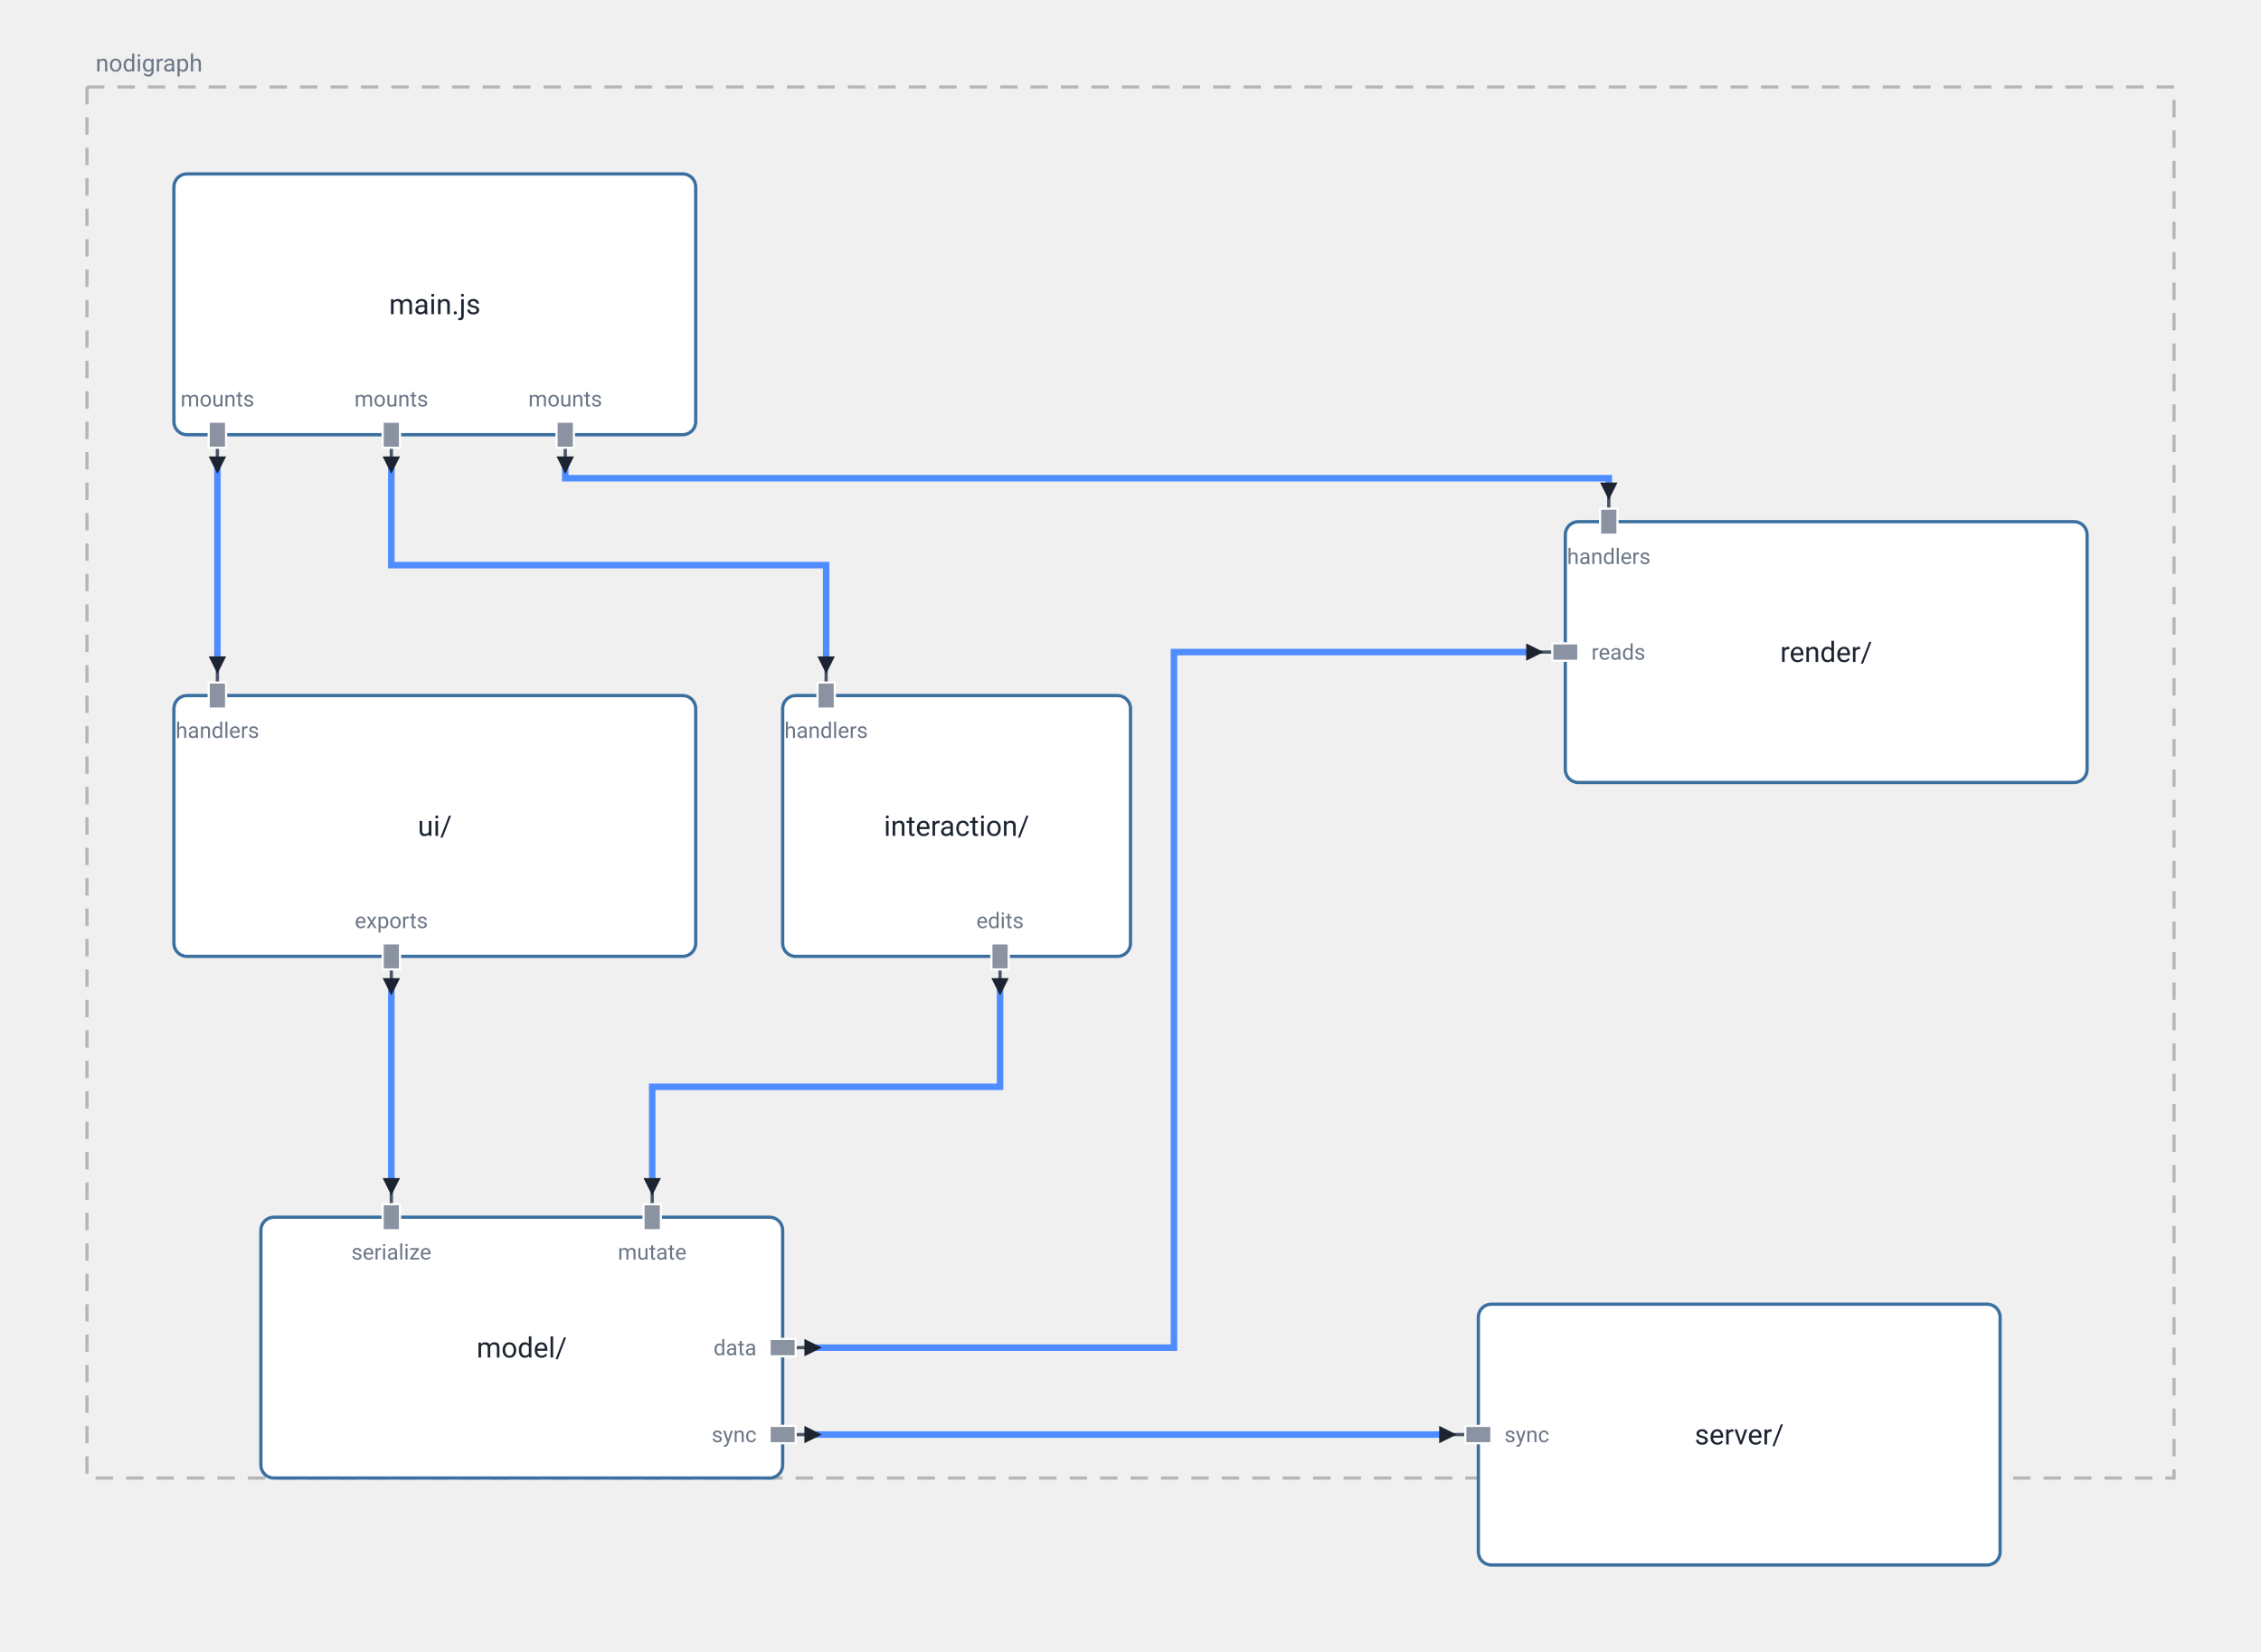
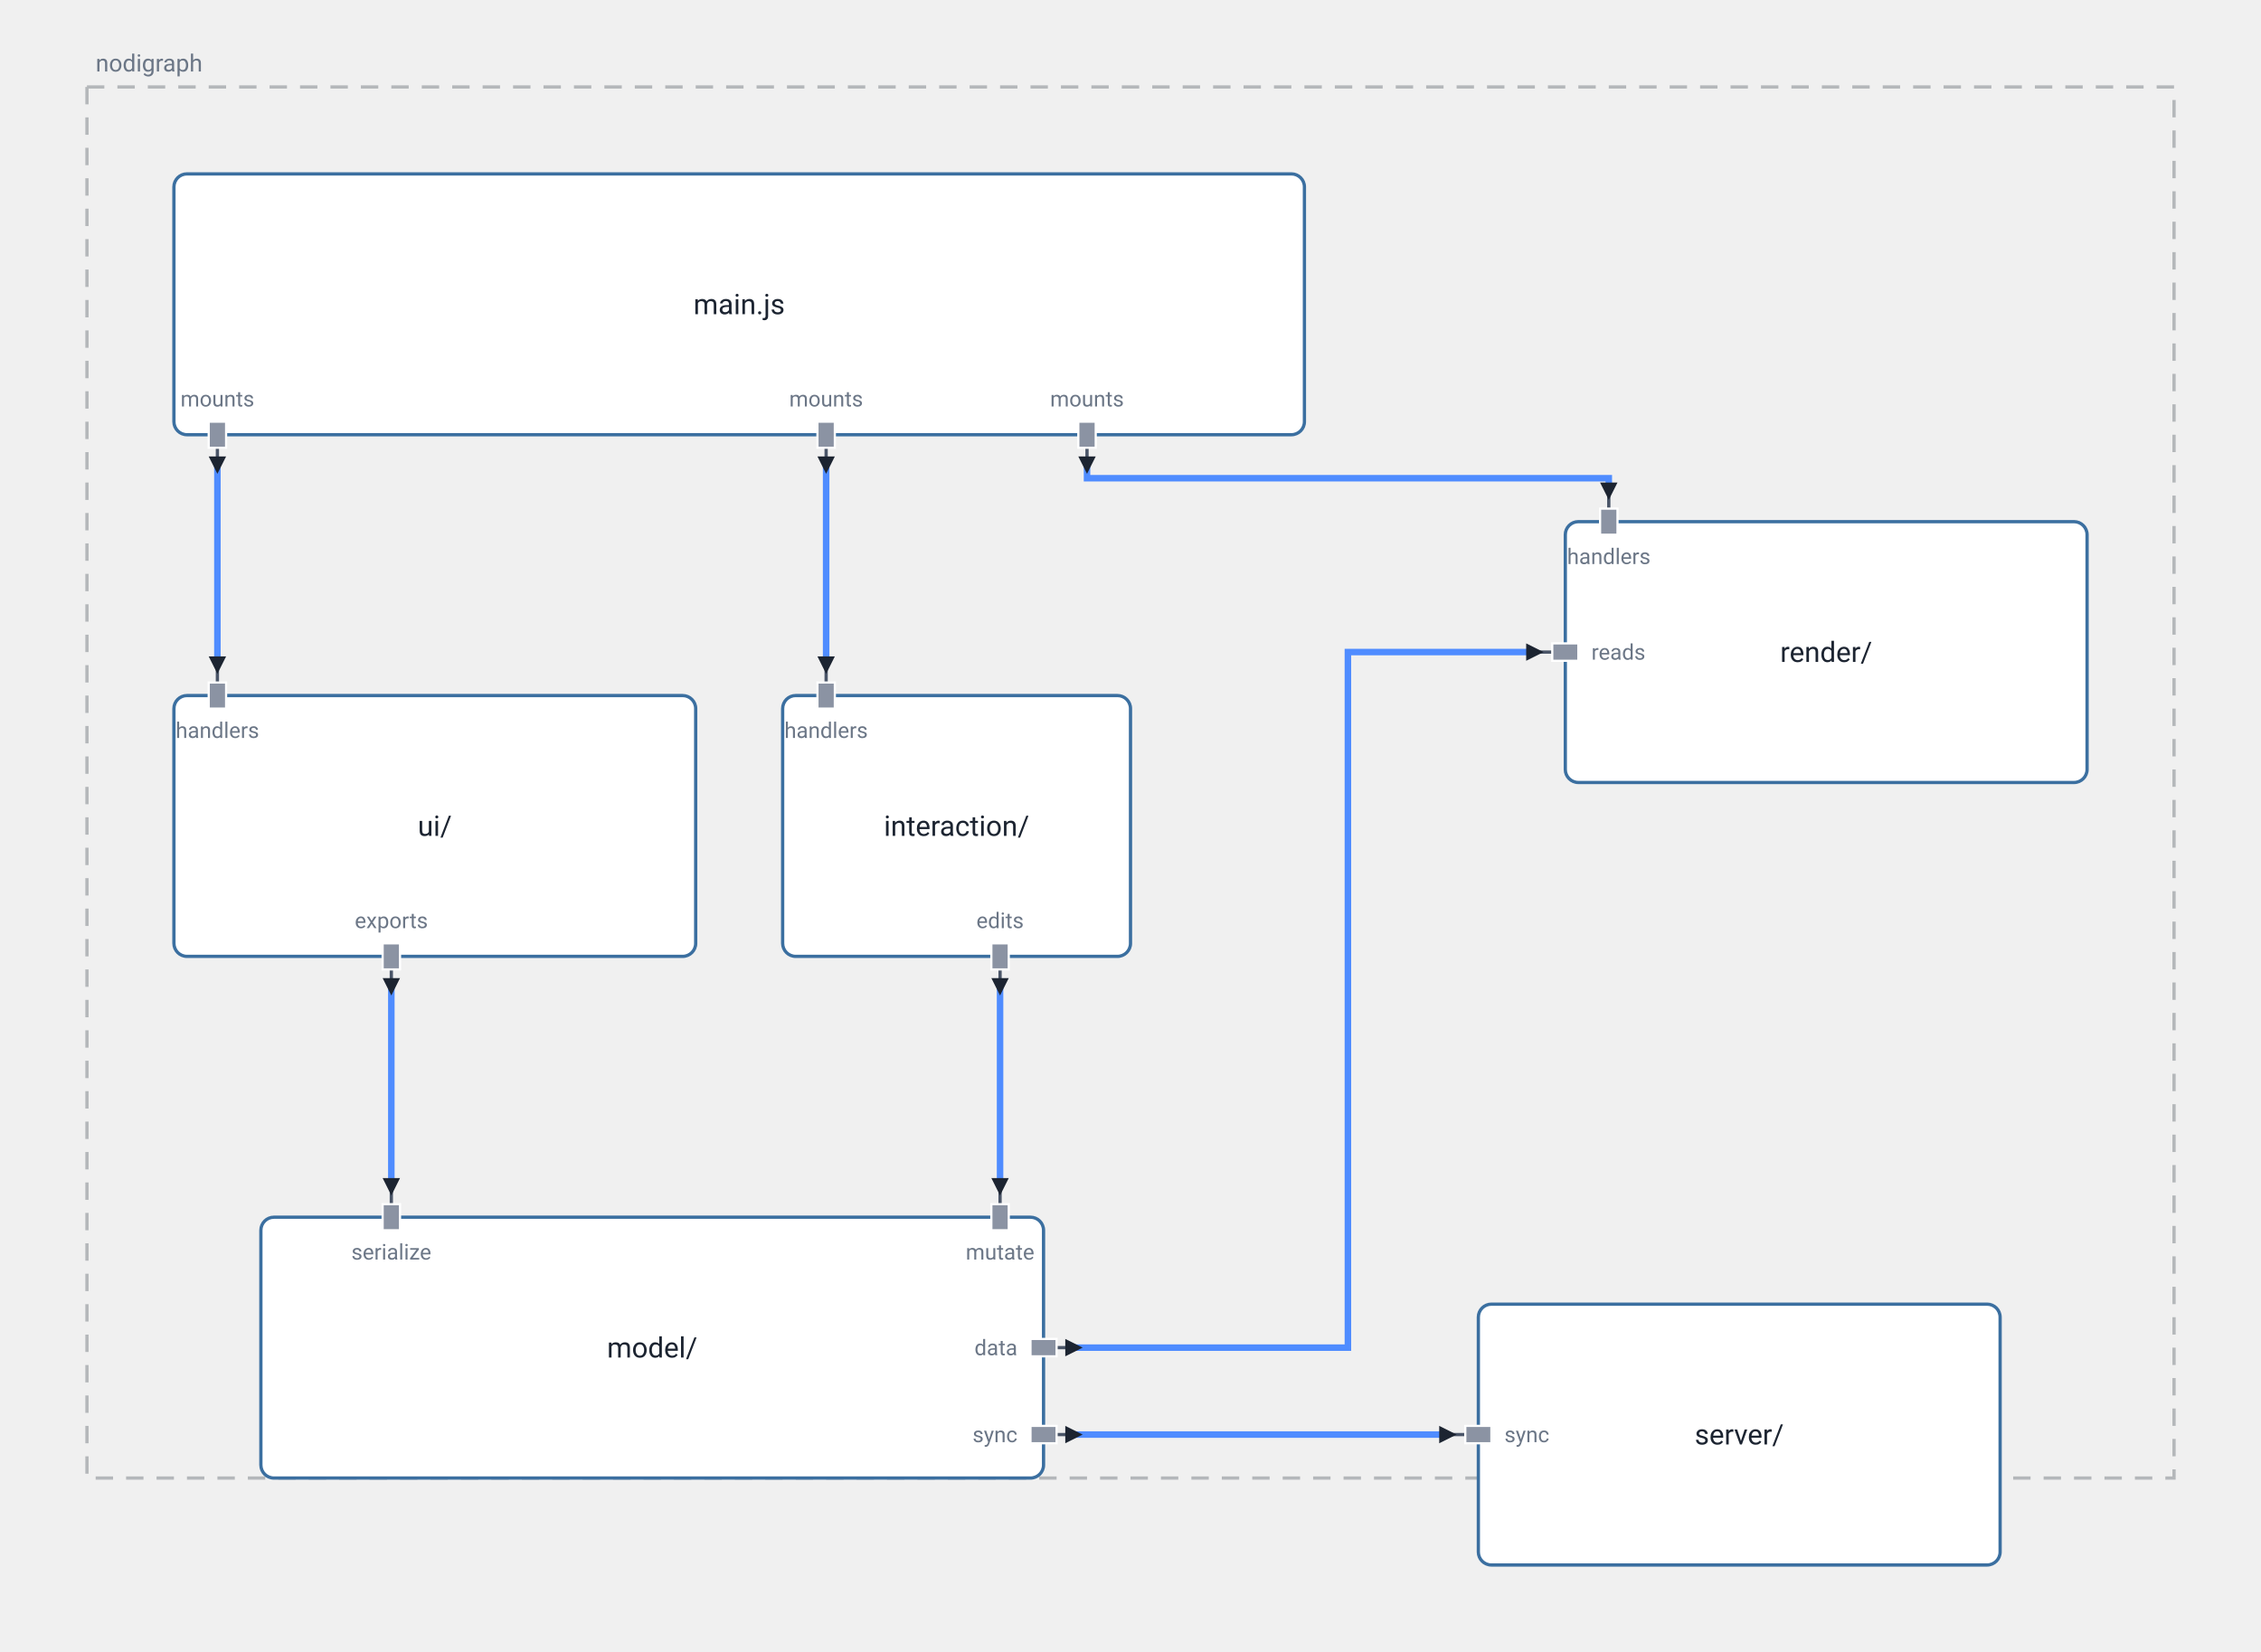
<svg xmlns="http://www.w3.org/2000/svg" width="1040" height="760" viewBox="0 0 1040 760">
  <defs>
    <clipPath id="clip-0">
-       <path d="M 86 80 L 314 80 A 6 6 0 0 1 320 86 L 320 194 A 6 6 0 0 1 314 200 L 86 200 A 6 6 0 0 1 80 194 L 80 86 A 6 6 0 0 1 86 80 Z" />
+       <path d="M 86 80 L 594 80 A 6 6 0 0 1 600 86 L 600 194 A 6 6 0 0 1 594 200 L 86 200 A 6 6 0 0 1 80 194 L 80 86 A 6 6 0 0 1 86 80 Z" />
    </clipPath>
    <clipPath id="clip-1">
      <path d="M 86 320 L 314 320 A 6 6 0 0 1 320 326 L 320 434 A 6 6 0 0 1 314 440 L 86 440 A 6 6 0 0 1 80 434 L 80 326 A 6 6 0 0 1 86 320 Z" />
    </clipPath>
    <clipPath id="clip-2">
      <path d="M 366 320 L 514 320 A 6 6 0 0 1 520 326 L 520 434 A 6 6 0 0 1 514 440 L 366 440 A 6 6 0 0 1 360 434 L 360 326 A 6 6 0 0 1 366 320 Z" />
    </clipPath>
    <clipPath id="clip-3">
      <path d="M 726 240 L 954 240 A 6 6 0 0 1 960 246 L 960 354 A 6 6 0 0 1 954 360 L 726 360 A 6 6 0 0 1 720 354 L 720 246 A 6 6 0 0 1 726 240 Z" />
    </clipPath>
    <clipPath id="clip-4">
-       <path d="M 126 560 L 354 560 A 6 6 0 0 1 360 566 L 360 674 A 6 6 0 0 1 354 680 L 126 680 A 6 6 0 0 1 120 674 L 120 566 A 6 6 0 0 1 126 560 Z" />
+       <path d="M 126 560 L 474 560 A 6 6 0 0 1 480 566 L 480 674 A 6 6 0 0 1 474 680 L 126 680 A 6 6 0 0 1 120 674 L 120 566 A 6 6 0 0 1 126 560 Z" />
    </clipPath>
    <clipPath id="clip-5">
      <path d="M 686 600 L 914 600 A 6 6 0 0 1 920 606 L 920 714 A 6 6 0 0 1 914 720 L 686 720 A 6 6 0 0 1 680 714 L 680 606 A 6 6 0 0 1 686 600 Z" />
    </clipPath>
  </defs>
  <path d="M 100 214 L 100 306" stroke="#4f8cff" stroke-width="3" stroke-linecap="round" stroke-linejoin="miter" fill="none" />
-   <path d="M 180 214 L 180 260 L 380 260 L 380 306" stroke="#4f8cff" stroke-width="3" stroke-linecap="round" stroke-linejoin="miter" fill="none" />
-   <path d="M 260 214 L 260 220 L 740 220 L 740 226" stroke="#4f8cff" stroke-width="3" stroke-linecap="round" stroke-linejoin="miter" fill="none" />
+   <path d="M 380 214 L 380 306" stroke="#4f8cff" stroke-width="3" stroke-linecap="round" stroke-linejoin="miter" fill="none" />
+   <path d="M 500 214 L 500 220 L 740 220 L 740 226" stroke="#4f8cff" stroke-width="3" stroke-linecap="round" stroke-linejoin="miter" fill="none" />
  <path d="M 180 454 L 180 546" stroke="#4f8cff" stroke-width="3" stroke-linecap="round" stroke-linejoin="miter" fill="none" />
-   <path d="M 460 454 L 460 500 L 300 500 L 300 546" stroke="#4f8cff" stroke-width="3" stroke-linecap="round" stroke-linejoin="miter" fill="none" />
-   <path d="M 374 620 L 540 620 L 540 300 L 706 300" stroke="#4f8cff" stroke-width="3" stroke-linecap="round" stroke-linejoin="miter" fill="none" />
-   <path d="M 374 660 L 666 660" stroke="#4f8cff" stroke-width="3" stroke-linecap="round" stroke-linejoin="miter" fill="none" />
+   <path d="M 460 454 L 460 546" stroke="#4f8cff" stroke-width="3" stroke-linecap="round" stroke-linejoin="miter" fill="none" />
+   <path d="M 494 620 L 620 620 L 620 300 L 706 300" stroke="#4f8cff" stroke-width="3" stroke-linecap="round" stroke-linejoin="miter" fill="none" />
+   <path d="M 494 660 L 666 660" stroke="#4f8cff" stroke-width="3" stroke-linecap="round" stroke-linejoin="miter" fill="none" />
  <path d="M 40 40 L 1000 40 L 1000 680 L 40 680 Z" stroke="rgba(28, 36, 49, 0.28)" stroke-width="1.5" stroke-linecap="butt" stroke-linejoin="miter" fill="none" stroke-dasharray="8 6" />
  <text x="44" y="34" text-anchor="start" dy="-0.1em" font-family="-apple-system, Segoe UI, Roboto, sans-serif" font-size="11px" font-weight="normal" font-style="normal" fill="#6b7686">nodigraph</text>
-   <path d="M 86 80 L 314 80 A 6 6 0 0 1 320 86 L 320 194 A 6 6 0 0 1 314 200 L 86 200 A 6 6 0 0 1 80 194 L 80 86 A 6 6 0 0 1 86 80 Z" fill="#ffffff" />
-   <path d="M 86 80 L 314 80 A 6 6 0 0 1 320 86 L 320 194 A 6 6 0 0 1 314 200 L 86 200 A 6 6 0 0 1 80 194 L 80 86 A 6 6 0 0 1 86 80 Z" stroke="#3b6fa0" stroke-width="1.5" stroke-linecap="butt" stroke-linejoin="miter" fill="none" />
+   <path d="M 86 80 L 594 80 A 6 6 0 0 1 600 86 L 600 194 A 6 6 0 0 1 594 200 L 86 200 A 6 6 0 0 1 80 194 L 80 86 A 6 6 0 0 1 86 80 Z" fill="#ffffff" />
+   <path d="M 86 80 L 594 80 A 6 6 0 0 1 600 86 L 600 194 A 6 6 0 0 1 594 200 L 86 200 A 6 6 0 0 1 80 194 L 80 86 A 6 6 0 0 1 86 80 Z" stroke="#3b6fa0" stroke-width="1.5" stroke-linecap="butt" stroke-linejoin="miter" fill="none" />
  <g clip-path="url(#clip-0)">
-     <text x="200" y="140" text-anchor="middle" dy="0.35em" font-family="-apple-system, Segoe UI, Roboto, sans-serif" font-size="13px" font-weight="normal" font-style="normal" fill="#1c2431">main.js</text>
+     <text x="340" y="140" text-anchor="middle" dy="0.35em" font-family="-apple-system, Segoe UI, Roboto, sans-serif" font-size="13px" font-weight="normal" font-style="normal" fill="#1c2431">main.js</text>
  </g>
  <path d="M 100 200 L 100 214" stroke="#4a5568" stroke-width="1.5" stroke-linecap="butt" stroke-linejoin="miter" fill="none" />
  <path d="M 96 194 L 104 194 L 104 206 L 96 206 Z" fill="#8b93a3" />
  <path d="M 96 194 L 104 194 L 104 206 L 96 206 Z" stroke="#ffffff" stroke-width="1" stroke-linecap="butt" stroke-linejoin="miter" fill="none" />
  <path d="M 100 218 L 96 210 L 104 210 Z" fill="#1c2431" />
  <text x="100" y="188" text-anchor="middle" dy="-0.1em" font-family="-apple-system, Segoe UI, Roboto, sans-serif" font-size="10px" font-weight="normal" font-style="normal" fill="#6b7686">mounts</text>
-   <path d="M 180 200 L 180 214" stroke="#4a5568" stroke-width="1.5" stroke-linecap="butt" stroke-linejoin="miter" fill="none" />
-   <path d="M 176 194 L 184 194 L 184 206 L 176 206 Z" fill="#8b93a3" />
-   <path d="M 176 194 L 184 194 L 184 206 L 176 206 Z" stroke="#ffffff" stroke-width="1" stroke-linecap="butt" stroke-linejoin="miter" fill="none" />
-   <path d="M 180 218 L 176 210 L 184 210 Z" fill="#1c2431" />
-   <text x="180" y="188" text-anchor="middle" dy="-0.1em" font-family="-apple-system, Segoe UI, Roboto, sans-serif" font-size="10px" font-weight="normal" font-style="normal" fill="#6b7686">mounts</text>
-   <path d="M 260 200 L 260 214" stroke="#4a5568" stroke-width="1.5" stroke-linecap="butt" stroke-linejoin="miter" fill="none" />
-   <path d="M 256 194 L 264 194 L 264 206 L 256 206 Z" fill="#8b93a3" />
-   <path d="M 256 194 L 264 194 L 264 206 L 256 206 Z" stroke="#ffffff" stroke-width="1" stroke-linecap="butt" stroke-linejoin="miter" fill="none" />
-   <path d="M 260 218 L 256 210 L 264 210 Z" fill="#1c2431" />
-   <text x="260" y="188" text-anchor="middle" dy="-0.1em" font-family="-apple-system, Segoe UI, Roboto, sans-serif" font-size="10px" font-weight="normal" font-style="normal" fill="#6b7686">mounts</text>
+   <path d="M 380 200 L 380 214" stroke="#4a5568" stroke-width="1.5" stroke-linecap="butt" stroke-linejoin="miter" fill="none" />
+   <path d="M 376 194 L 384 194 L 384 206 L 376 206 Z" fill="#8b93a3" />
+   <path d="M 376 194 L 384 194 L 384 206 L 376 206 Z" stroke="#ffffff" stroke-width="1" stroke-linecap="butt" stroke-linejoin="miter" fill="none" />
+   <path d="M 380 218 L 376 210 L 384 210 Z" fill="#1c2431" />
+   <text x="380" y="188" text-anchor="middle" dy="-0.1em" font-family="-apple-system, Segoe UI, Roboto, sans-serif" font-size="10px" font-weight="normal" font-style="normal" fill="#6b7686">mounts</text>
+   <path d="M 500 200 L 500 214" stroke="#4a5568" stroke-width="1.5" stroke-linecap="butt" stroke-linejoin="miter" fill="none" />
+   <path d="M 496 194 L 504 194 L 504 206 L 496 206 Z" fill="#8b93a3" />
+   <path d="M 496 194 L 504 194 L 504 206 L 496 206 Z" stroke="#ffffff" stroke-width="1" stroke-linecap="butt" stroke-linejoin="miter" fill="none" />
+   <path d="M 500 218 L 496 210 L 504 210 Z" fill="#1c2431" />
+   <text x="500" y="188" text-anchor="middle" dy="-0.1em" font-family="-apple-system, Segoe UI, Roboto, sans-serif" font-size="10px" font-weight="normal" font-style="normal" fill="#6b7686">mounts</text>
  <path d="M 86 320 L 314 320 A 6 6 0 0 1 320 326 L 320 434 A 6 6 0 0 1 314 440 L 86 440 A 6 6 0 0 1 80 434 L 80 326 A 6 6 0 0 1 86 320 Z" fill="#ffffff" />
  <path d="M 86 320 L 314 320 A 6 6 0 0 1 320 326 L 320 434 A 6 6 0 0 1 314 440 L 86 440 A 6 6 0 0 1 80 434 L 80 326 A 6 6 0 0 1 86 320 Z" stroke="#3b6fa0" stroke-width="1.5" stroke-linecap="butt" stroke-linejoin="miter" fill="none" />
  <g clip-path="url(#clip-1)">
    <text x="200" y="380" text-anchor="middle" dy="0.35em" font-family="-apple-system, Segoe UI, Roboto, sans-serif" font-size="13px" font-weight="normal" font-style="normal" fill="#1c2431">ui/</text>
  </g>
  <path d="M 100 320 L 100 306" stroke="#4a5568" stroke-width="1.5" stroke-linecap="butt" stroke-linejoin="miter" fill="none" />
  <path d="M 96 314 L 104 314 L 104 326 L 96 326 Z" fill="#8b93a3" />
  <path d="M 96 314 L 104 314 L 104 326 L 96 326 Z" stroke="#ffffff" stroke-width="1" stroke-linecap="butt" stroke-linejoin="miter" fill="none" />
  <path d="M 100 310 L 96 302 L 104 302 Z" fill="#1c2431" />
  <text x="100" y="332" text-anchor="middle" dy="0.75em" font-family="-apple-system, Segoe UI, Roboto, sans-serif" font-size="10px" font-weight="normal" font-style="normal" fill="#6b7686">handlers</text>
  <path d="M 180 440 L 180 454" stroke="#4a5568" stroke-width="1.5" stroke-linecap="butt" stroke-linejoin="miter" fill="none" />
  <path d="M 176 434 L 184 434 L 184 446 L 176 446 Z" fill="#8b93a3" />
  <path d="M 176 434 L 184 434 L 184 446 L 176 446 Z" stroke="#ffffff" stroke-width="1" stroke-linecap="butt" stroke-linejoin="miter" fill="none" />
  <path d="M 180 458 L 176 450 L 184 450 Z" fill="#1c2431" />
  <text x="180" y="428" text-anchor="middle" dy="-0.1em" font-family="-apple-system, Segoe UI, Roboto, sans-serif" font-size="10px" font-weight="normal" font-style="normal" fill="#6b7686">exports</text>
  <path d="M 366 320 L 514 320 A 6 6 0 0 1 520 326 L 520 434 A 6 6 0 0 1 514 440 L 366 440 A 6 6 0 0 1 360 434 L 360 326 A 6 6 0 0 1 366 320 Z" fill="#ffffff" />
  <path d="M 366 320 L 514 320 A 6 6 0 0 1 520 326 L 520 434 A 6 6 0 0 1 514 440 L 366 440 A 6 6 0 0 1 360 434 L 360 326 A 6 6 0 0 1 366 320 Z" stroke="#3b6fa0" stroke-width="1.5" stroke-linecap="butt" stroke-linejoin="miter" fill="none" />
  <g clip-path="url(#clip-2)">
    <text x="440" y="380" text-anchor="middle" dy="0.35em" font-family="-apple-system, Segoe UI, Roboto, sans-serif" font-size="13px" font-weight="normal" font-style="normal" fill="#1c2431">interaction/</text>
  </g>
  <path d="M 380 320 L 380 306" stroke="#4a5568" stroke-width="1.5" stroke-linecap="butt" stroke-linejoin="miter" fill="none" />
  <path d="M 376 314 L 384 314 L 384 326 L 376 326 Z" fill="#8b93a3" />
  <path d="M 376 314 L 384 314 L 384 326 L 376 326 Z" stroke="#ffffff" stroke-width="1" stroke-linecap="butt" stroke-linejoin="miter" fill="none" />
  <path d="M 380 310 L 376 302 L 384 302 Z" fill="#1c2431" />
  <text x="380" y="332" text-anchor="middle" dy="0.75em" font-family="-apple-system, Segoe UI, Roboto, sans-serif" font-size="10px" font-weight="normal" font-style="normal" fill="#6b7686">handlers</text>
  <path d="M 460 440 L 460 454" stroke="#4a5568" stroke-width="1.5" stroke-linecap="butt" stroke-linejoin="miter" fill="none" />
  <path d="M 456 434 L 464 434 L 464 446 L 456 446 Z" fill="#8b93a3" />
  <path d="M 456 434 L 464 434 L 464 446 L 456 446 Z" stroke="#ffffff" stroke-width="1" stroke-linecap="butt" stroke-linejoin="miter" fill="none" />
  <path d="M 460 458 L 456 450 L 464 450 Z" fill="#1c2431" />
  <text x="460" y="428" text-anchor="middle" dy="-0.1em" font-family="-apple-system, Segoe UI, Roboto, sans-serif" font-size="10px" font-weight="normal" font-style="normal" fill="#6b7686">edits</text>
  <path d="M 726 240 L 954 240 A 6 6 0 0 1 960 246 L 960 354 A 6 6 0 0 1 954 360 L 726 360 A 6 6 0 0 1 720 354 L 720 246 A 6 6 0 0 1 726 240 Z" fill="#ffffff" />
  <path d="M 726 240 L 954 240 A 6 6 0 0 1 960 246 L 960 354 A 6 6 0 0 1 954 360 L 726 360 A 6 6 0 0 1 720 354 L 720 246 A 6 6 0 0 1 726 240 Z" stroke="#3b6fa0" stroke-width="1.5" stroke-linecap="butt" stroke-linejoin="miter" fill="none" />
  <g clip-path="url(#clip-3)">
    <text x="840" y="300" text-anchor="middle" dy="0.35em" font-family="-apple-system, Segoe UI, Roboto, sans-serif" font-size="13px" font-weight="normal" font-style="normal" fill="#1c2431">render/</text>
  </g>
  <path d="M 740 240 L 740 226" stroke="#4a5568" stroke-width="1.5" stroke-linecap="butt" stroke-linejoin="miter" fill="none" />
  <path d="M 736 234 L 744 234 L 744 246 L 736 246 Z" fill="#8b93a3" />
  <path d="M 736 234 L 744 234 L 744 246 L 736 246 Z" stroke="#ffffff" stroke-width="1" stroke-linecap="butt" stroke-linejoin="miter" fill="none" />
  <path d="M 740 230 L 736 222 L 744 222 Z" fill="#1c2431" />
  <text x="740" y="252" text-anchor="middle" dy="0.75em" font-family="-apple-system, Segoe UI, Roboto, sans-serif" font-size="10px" font-weight="normal" font-style="normal" fill="#6b7686">handlers</text>
  <path d="M 720 300 L 706 300" stroke="#4a5568" stroke-width="1.5" stroke-linecap="butt" stroke-linejoin="miter" fill="none" />
  <path d="M 714 296 L 726 296 L 726 304 L 714 304 Z" fill="#8b93a3" />
  <path d="M 714 296 L 726 296 L 726 304 L 714 304 Z" stroke="#ffffff" stroke-width="1" stroke-linecap="butt" stroke-linejoin="miter" fill="none" />
  <path d="M 710 300 L 702 304 L 702 296 Z" fill="#1c2431" />
  <text x="732" y="300" text-anchor="start" dy="0.35em" font-family="-apple-system, Segoe UI, Roboto, sans-serif" font-size="10px" font-weight="normal" font-style="normal" fill="#6b7686">reads</text>
-   <path d="M 126 560 L 354 560 A 6 6 0 0 1 360 566 L 360 674 A 6 6 0 0 1 354 680 L 126 680 A 6 6 0 0 1 120 674 L 120 566 A 6 6 0 0 1 126 560 Z" fill="#ffffff" />
-   <path d="M 126 560 L 354 560 A 6 6 0 0 1 360 566 L 360 674 A 6 6 0 0 1 354 680 L 126 680 A 6 6 0 0 1 120 674 L 120 566 A 6 6 0 0 1 126 560 Z" stroke="#3b6fa0" stroke-width="1.5" stroke-linecap="butt" stroke-linejoin="miter" fill="none" />
+   <path d="M 126 560 L 474 560 A 6 6 0 0 1 480 566 L 480 674 A 6 6 0 0 1 474 680 L 126 680 A 6 6 0 0 1 120 674 L 120 566 A 6 6 0 0 1 126 560 Z" fill="#ffffff" />
+   <path d="M 126 560 L 474 560 A 6 6 0 0 1 480 566 L 480 674 A 6 6 0 0 1 474 680 L 126 680 A 6 6 0 0 1 120 674 L 120 566 A 6 6 0 0 1 126 560 Z" stroke="#3b6fa0" stroke-width="1.5" stroke-linecap="butt" stroke-linejoin="miter" fill="none" />
  <g clip-path="url(#clip-4)">
-     <text x="240" y="620" text-anchor="middle" dy="0.35em" font-family="-apple-system, Segoe UI, Roboto, sans-serif" font-size="13px" font-weight="normal" font-style="normal" fill="#1c2431">model/</text>
+     <text x="300" y="620" text-anchor="middle" dy="0.35em" font-family="-apple-system, Segoe UI, Roboto, sans-serif" font-size="13px" font-weight="normal" font-style="normal" fill="#1c2431">model/</text>
  </g>
  <path d="M 180 560 L 180 546" stroke="#4a5568" stroke-width="1.5" stroke-linecap="butt" stroke-linejoin="miter" fill="none" />
  <path d="M 176 554 L 184 554 L 184 566 L 176 566 Z" fill="#8b93a3" />
  <path d="M 176 554 L 184 554 L 184 566 L 176 566 Z" stroke="#ffffff" stroke-width="1" stroke-linecap="butt" stroke-linejoin="miter" fill="none" />
  <path d="M 180 550 L 176 542 L 184 542 Z" fill="#1c2431" />
  <text x="180" y="572" text-anchor="middle" dy="0.75em" font-family="-apple-system, Segoe UI, Roboto, sans-serif" font-size="10px" font-weight="normal" font-style="normal" fill="#6b7686">serialize</text>
-   <path d="M 300 560 L 300 546" stroke="#4a5568" stroke-width="1.5" stroke-linecap="butt" stroke-linejoin="miter" fill="none" />
-   <path d="M 296 554 L 304 554 L 304 566 L 296 566 Z" fill="#8b93a3" />
-   <path d="M 296 554 L 304 554 L 304 566 L 296 566 Z" stroke="#ffffff" stroke-width="1" stroke-linecap="butt" stroke-linejoin="miter" fill="none" />
-   <path d="M 300 550 L 296 542 L 304 542 Z" fill="#1c2431" />
-   <text x="300" y="572" text-anchor="middle" dy="0.75em" font-family="-apple-system, Segoe UI, Roboto, sans-serif" font-size="10px" font-weight="normal" font-style="normal" fill="#6b7686">mutate</text>
-   <path d="M 360 620 L 374 620" stroke="#4a5568" stroke-width="1.5" stroke-linecap="butt" stroke-linejoin="miter" fill="none" />
-   <path d="M 354 616 L 366 616 L 366 624 L 354 624 Z" fill="#8b93a3" />
-   <path d="M 354 616 L 366 616 L 366 624 L 354 624 Z" stroke="#ffffff" stroke-width="1" stroke-linecap="butt" stroke-linejoin="miter" fill="none" />
-   <path d="M 378 620 L 370 624 L 370 616 Z" fill="#1c2431" />
-   <text x="348" y="620" text-anchor="end" dy="0.35em" font-family="-apple-system, Segoe UI, Roboto, sans-serif" font-size="10px" font-weight="normal" font-style="normal" fill="#6b7686">data</text>
-   <path d="M 360 660 L 374 660" stroke="#4a5568" stroke-width="1.5" stroke-linecap="butt" stroke-linejoin="miter" fill="none" />
-   <path d="M 354 656 L 366 656 L 366 664 L 354 664 Z" fill="#8b93a3" />
-   <path d="M 354 656 L 366 656 L 366 664 L 354 664 Z" stroke="#ffffff" stroke-width="1" stroke-linecap="butt" stroke-linejoin="miter" fill="none" />
-   <path d="M 378 660 L 370 664 L 370 656 Z" fill="#1c2431" />
-   <text x="348" y="660" text-anchor="end" dy="0.35em" font-family="-apple-system, Segoe UI, Roboto, sans-serif" font-size="10px" font-weight="normal" font-style="normal" fill="#6b7686">sync</text>
+   <path d="M 460 560 L 460 546" stroke="#4a5568" stroke-width="1.5" stroke-linecap="butt" stroke-linejoin="miter" fill="none" />
+   <path d="M 456 554 L 464 554 L 464 566 L 456 566 Z" fill="#8b93a3" />
+   <path d="M 456 554 L 464 554 L 464 566 L 456 566 Z" stroke="#ffffff" stroke-width="1" stroke-linecap="butt" stroke-linejoin="miter" fill="none" />
+   <path d="M 460 550 L 456 542 L 464 542 Z" fill="#1c2431" />
+   <text x="460" y="572" text-anchor="middle" dy="0.75em" font-family="-apple-system, Segoe UI, Roboto, sans-serif" font-size="10px" font-weight="normal" font-style="normal" fill="#6b7686">mutate</text>
+   <path d="M 480 620 L 494 620" stroke="#4a5568" stroke-width="1.5" stroke-linecap="butt" stroke-linejoin="miter" fill="none" />
+   <path d="M 474 616 L 486 616 L 486 624 L 474 624 Z" fill="#8b93a3" />
+   <path d="M 474 616 L 486 616 L 486 624 L 474 624 Z" stroke="#ffffff" stroke-width="1" stroke-linecap="butt" stroke-linejoin="miter" fill="none" />
+   <path d="M 498 620 L 490 624 L 490 616 Z" fill="#1c2431" />
+   <text x="468" y="620" text-anchor="end" dy="0.35em" font-family="-apple-system, Segoe UI, Roboto, sans-serif" font-size="10px" font-weight="normal" font-style="normal" fill="#6b7686">data</text>
+   <path d="M 480 660 L 494 660" stroke="#4a5568" stroke-width="1.5" stroke-linecap="butt" stroke-linejoin="miter" fill="none" />
+   <path d="M 474 656 L 486 656 L 486 664 L 474 664 Z" fill="#8b93a3" />
+   <path d="M 474 656 L 486 656 L 486 664 L 474 664 Z" stroke="#ffffff" stroke-width="1" stroke-linecap="butt" stroke-linejoin="miter" fill="none" />
+   <path d="M 498 660 L 490 664 L 490 656 Z" fill="#1c2431" />
+   <text x="468" y="660" text-anchor="end" dy="0.35em" font-family="-apple-system, Segoe UI, Roboto, sans-serif" font-size="10px" font-weight="normal" font-style="normal" fill="#6b7686">sync</text>
  <path d="M 686 600 L 914 600 A 6 6 0 0 1 920 606 L 920 714 A 6 6 0 0 1 914 720 L 686 720 A 6 6 0 0 1 680 714 L 680 606 A 6 6 0 0 1 686 600 Z" fill="#ffffff" />
  <path d="M 686 600 L 914 600 A 6 6 0 0 1 920 606 L 920 714 A 6 6 0 0 1 914 720 L 686 720 A 6 6 0 0 1 680 714 L 680 606 A 6 6 0 0 1 686 600 Z" stroke="#3b6fa0" stroke-width="1.5" stroke-linecap="butt" stroke-linejoin="miter" fill="none" />
  <g clip-path="url(#clip-5)">
    <text x="800" y="660" text-anchor="middle" dy="0.35em" font-family="-apple-system, Segoe UI, Roboto, sans-serif" font-size="13px" font-weight="normal" font-style="normal" fill="#1c2431">server/</text>
  </g>
  <path d="M 680 660 L 666 660" stroke="#4a5568" stroke-width="1.5" stroke-linecap="butt" stroke-linejoin="miter" fill="none" />
  <path d="M 674 656 L 686 656 L 686 664 L 674 664 Z" fill="#8b93a3" />
  <path d="M 674 656 L 686 656 L 686 664 L 674 664 Z" stroke="#ffffff" stroke-width="1" stroke-linecap="butt" stroke-linejoin="miter" fill="none" />
  <path d="M 670 660 L 662 664 L 662 656 Z" fill="#1c2431" />
  <text x="692" y="660" text-anchor="start" dy="0.35em" font-family="-apple-system, Segoe UI, Roboto, sans-serif" font-size="10px" font-weight="normal" font-style="normal" fill="#6b7686">sync</text>
</svg>
